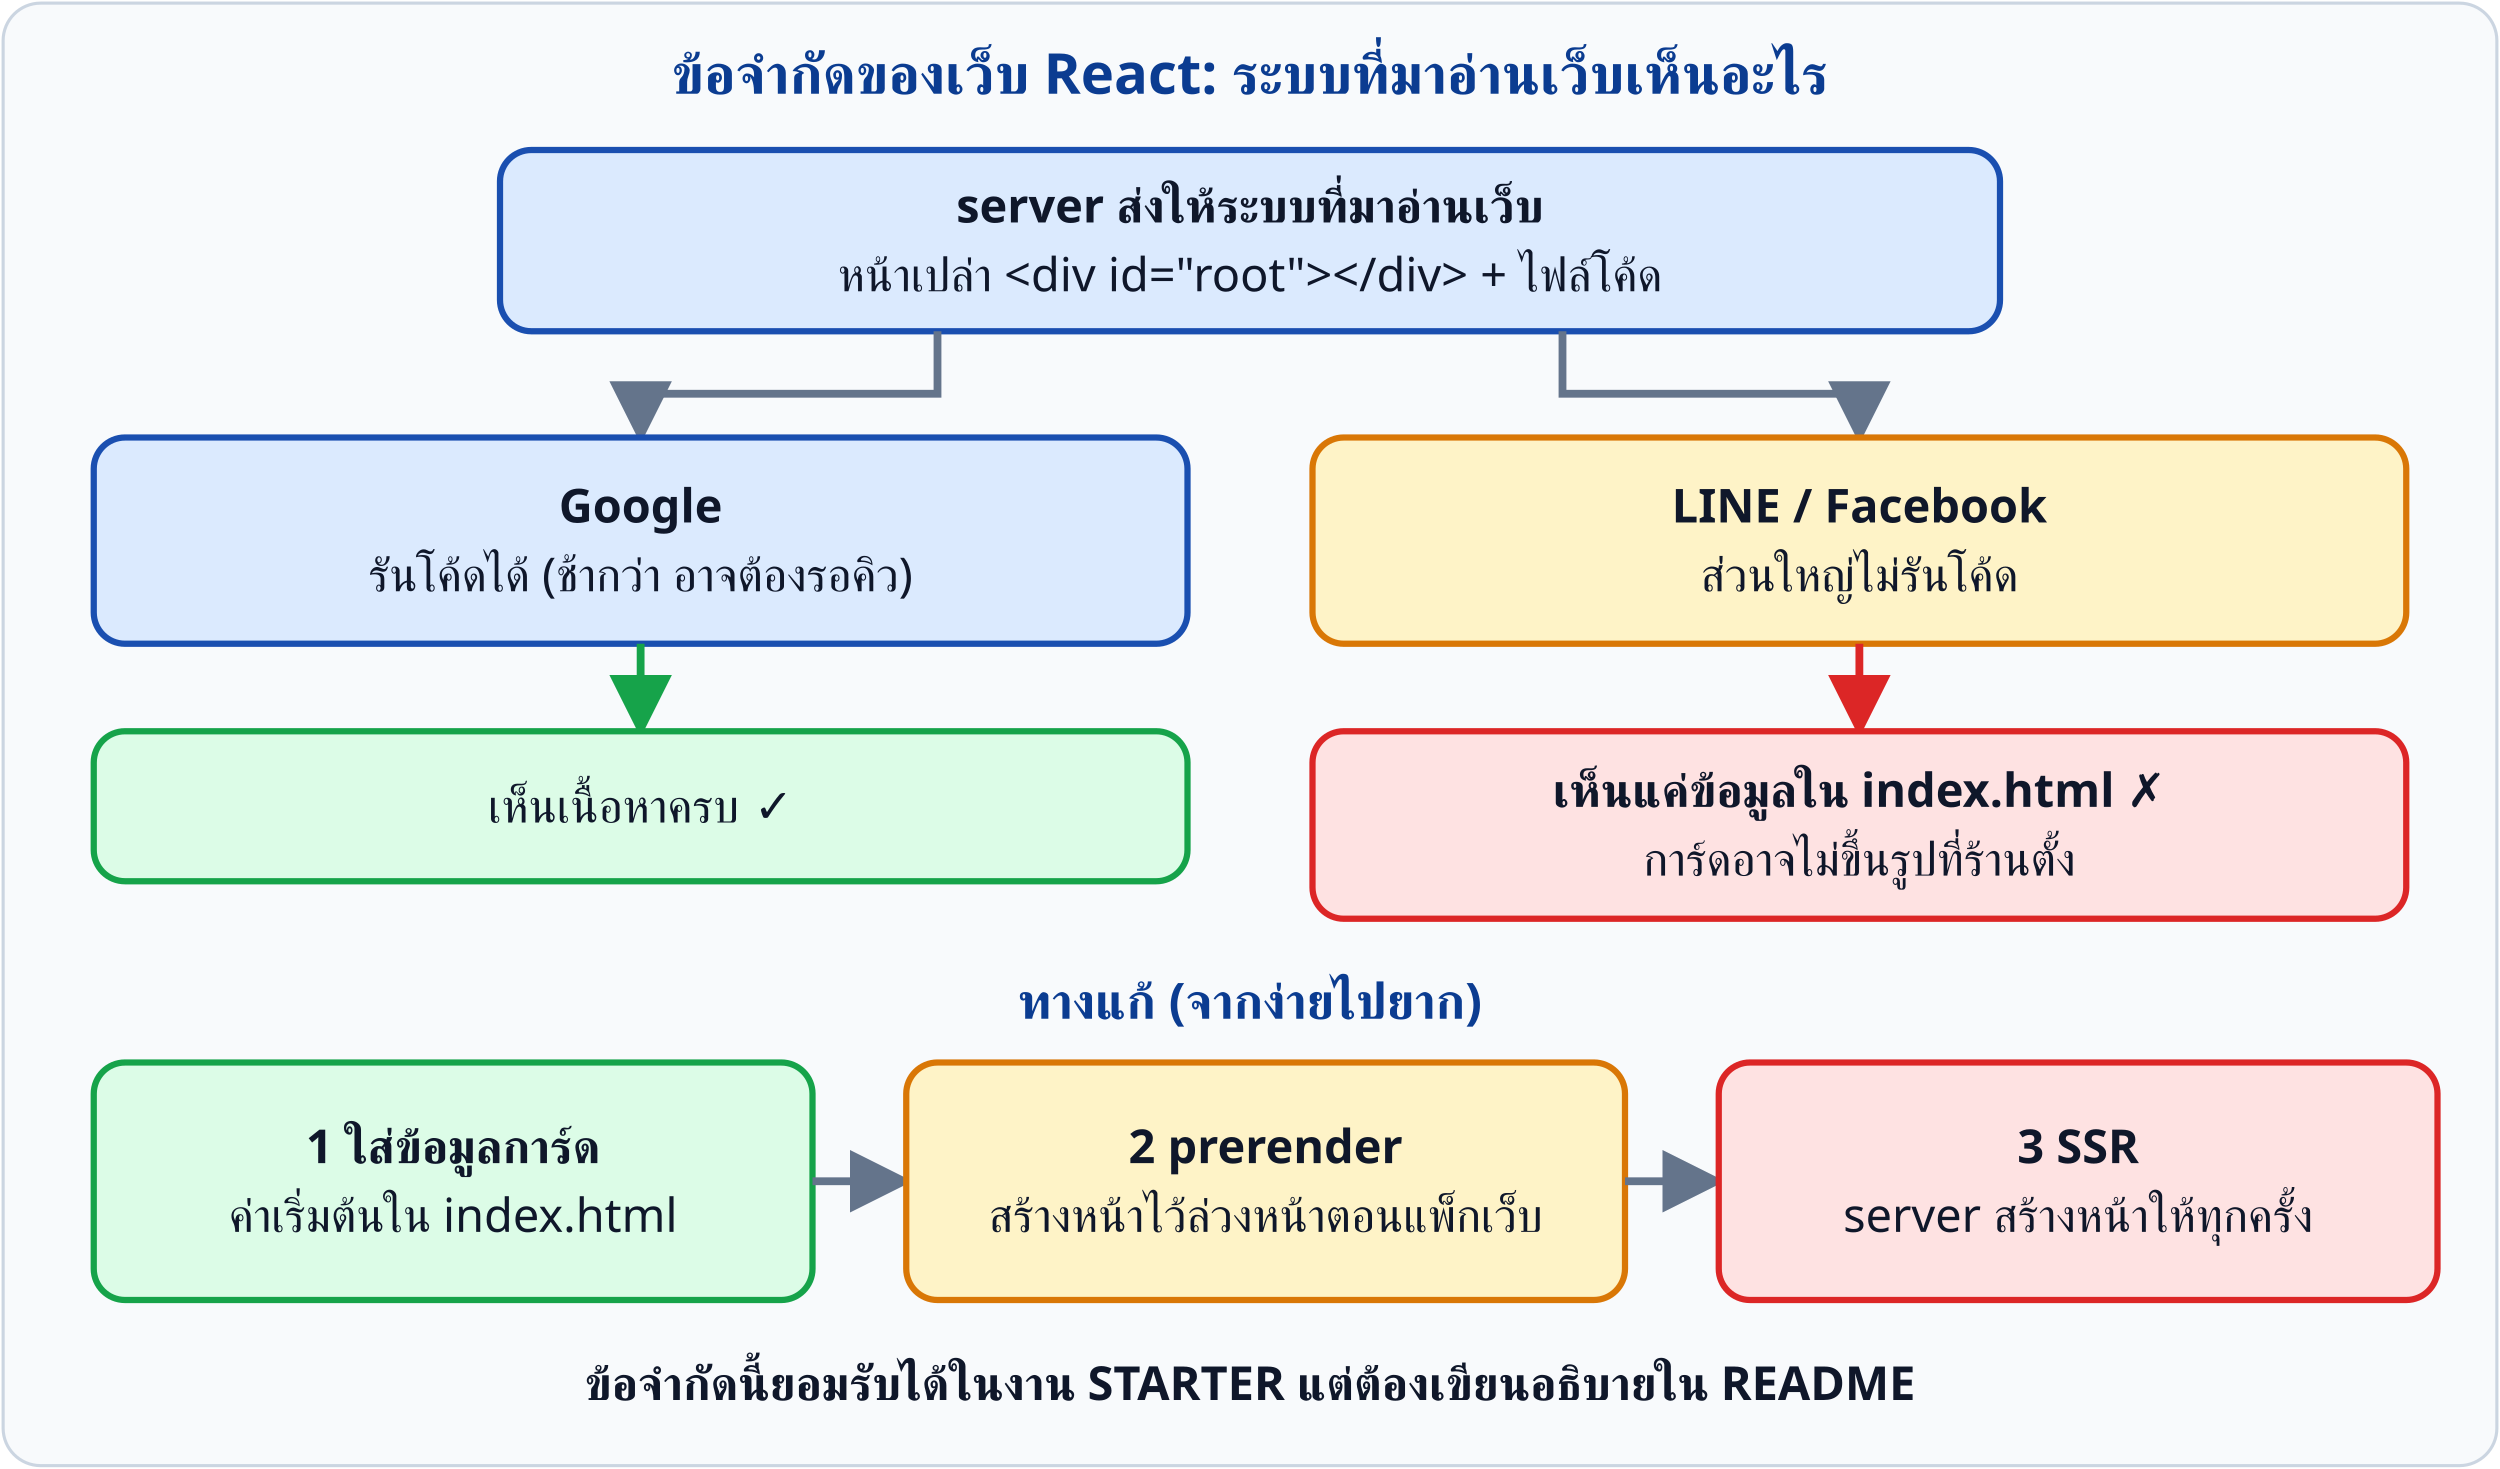
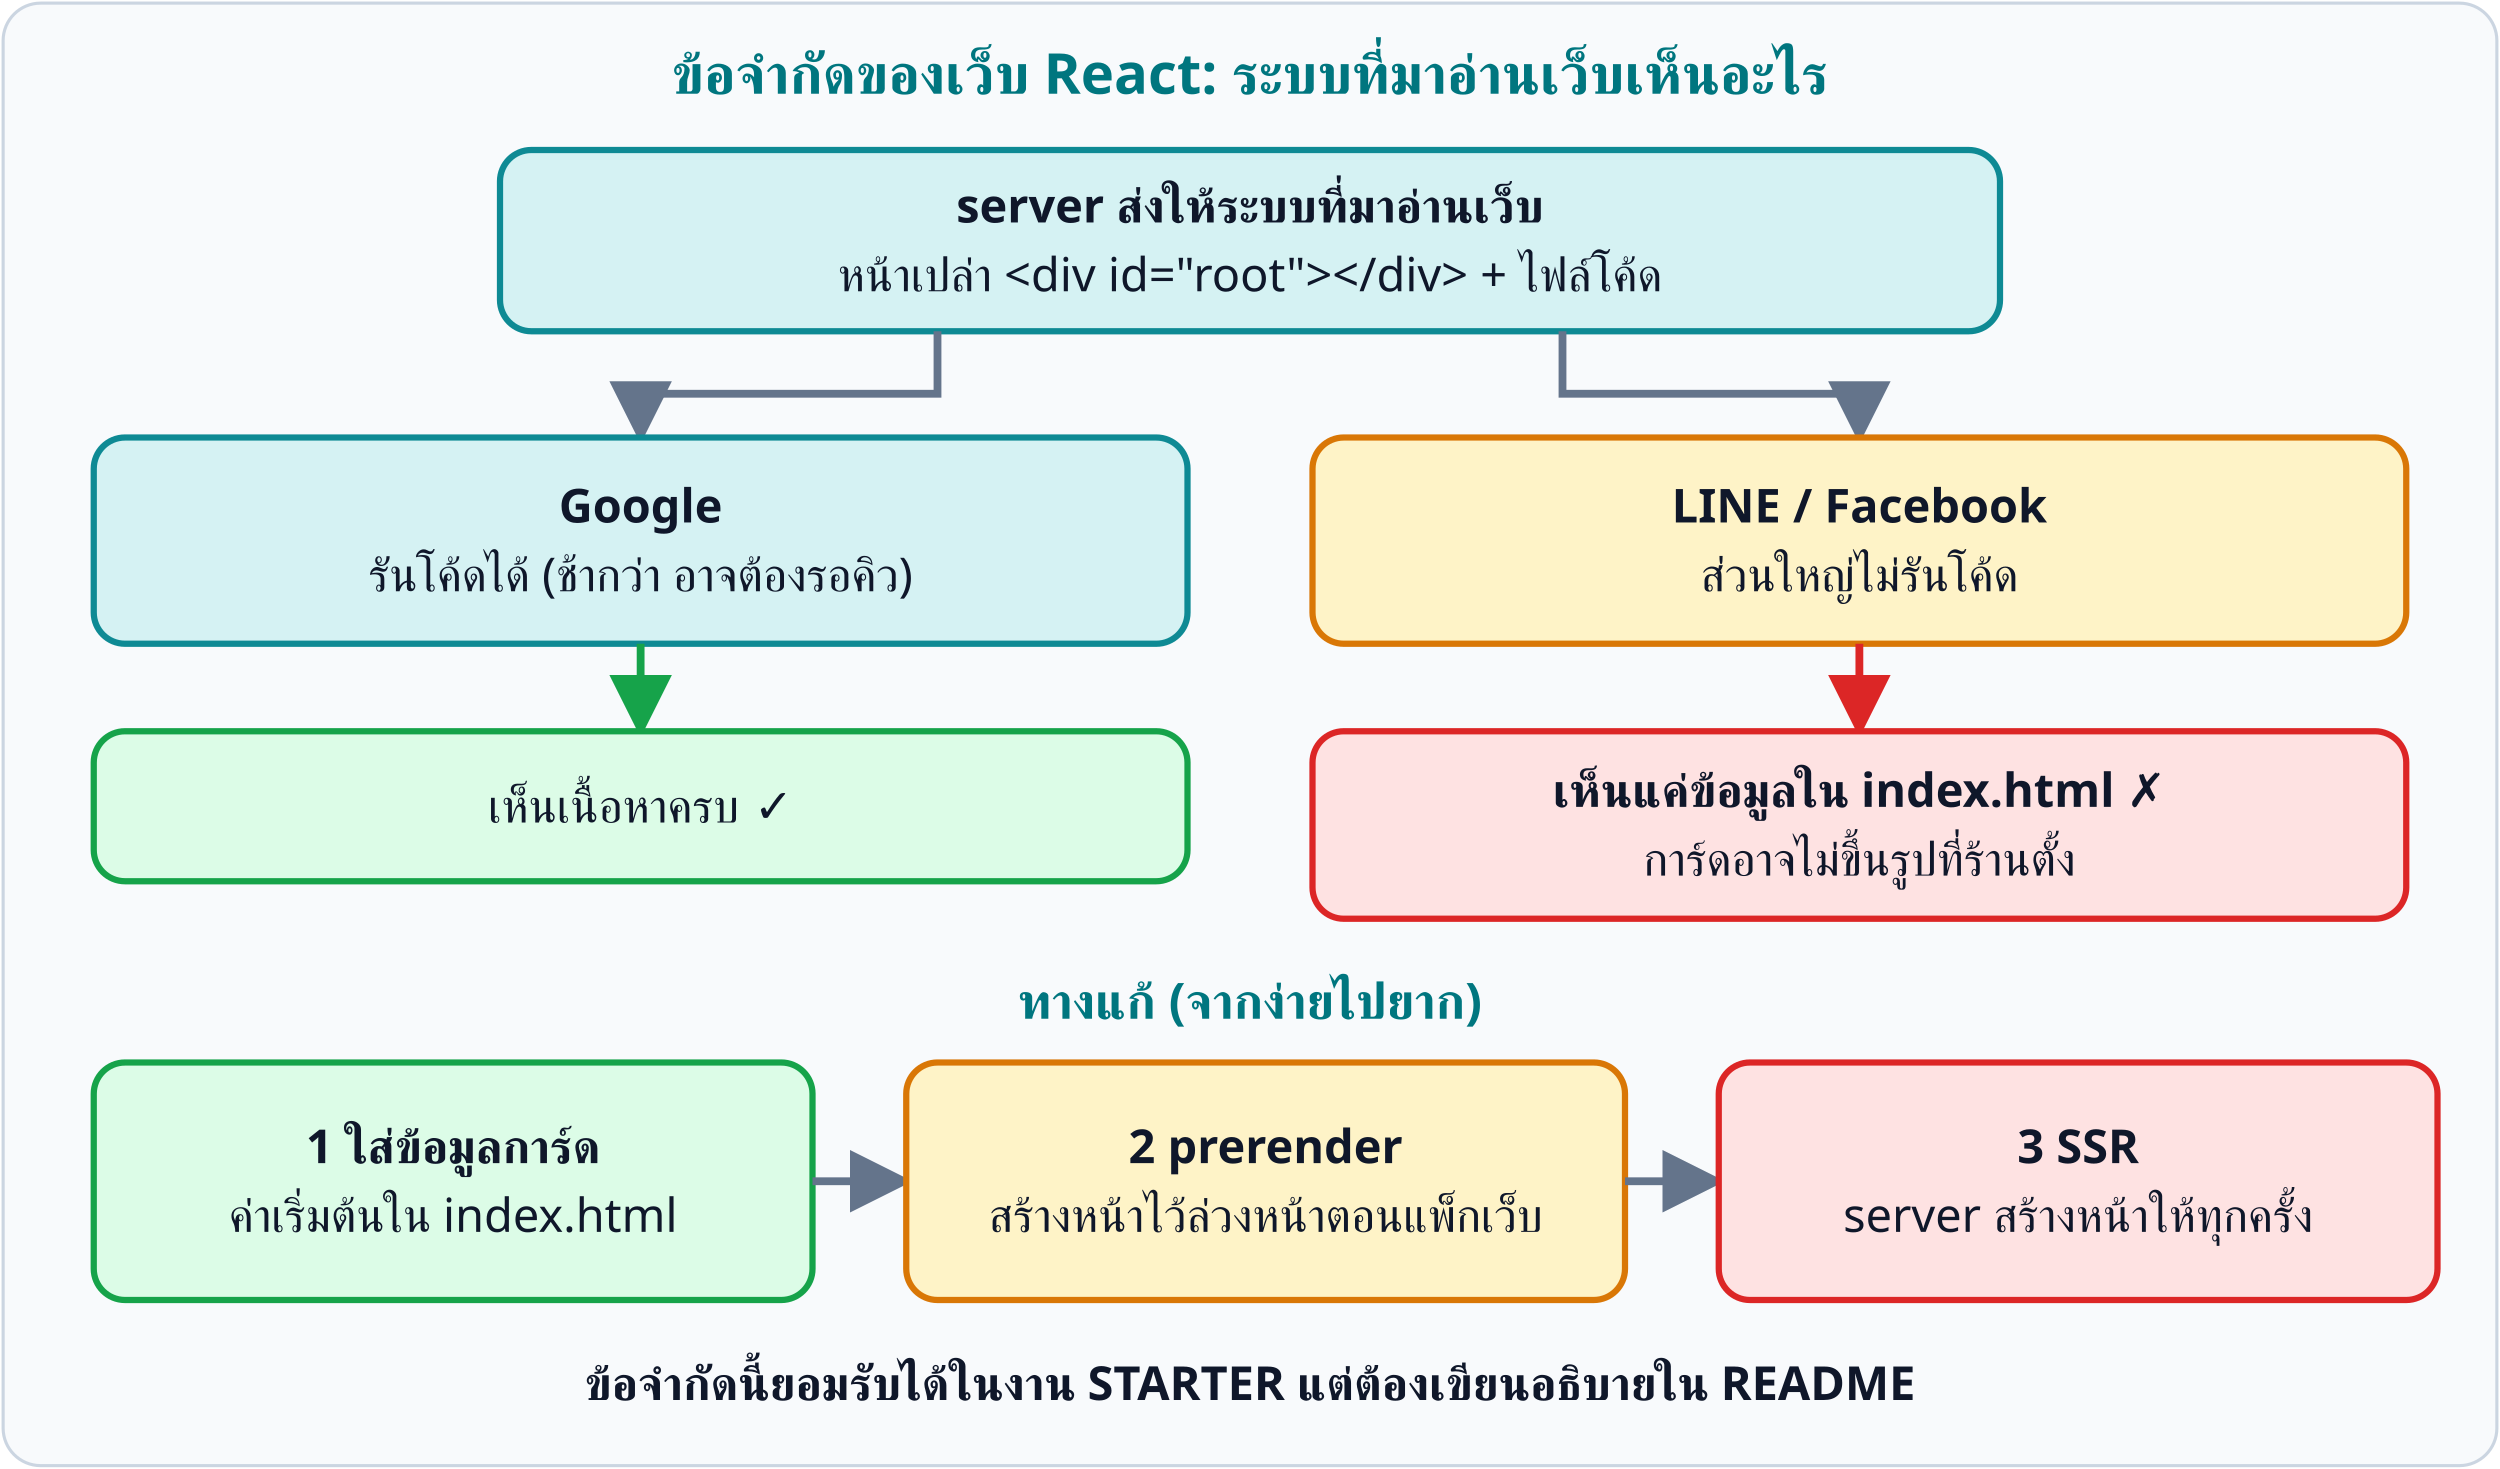
<svg xmlns="http://www.w3.org/2000/svg" viewBox="0 0 800 470" role="img" aria-label="ระบบที่มาอ่านเว็บ React เห็นอะไร" font-family="'IBM Plex Sans Thai', Sarabun, sans-serif" font-size="16">
  <defs>
    <marker id="an" viewBox="0 0 10 10" refX="9" refY="5" markerWidth="8" markerHeight="8" orient="auto-start-reverse">
-       <path d="M0,0 L10,5 L0,10 z" fill="#0b3c91" />
+       <path d="M0,0 L10,5 L0,10 z" fill="#00767f" />
    </marker>
    <marker id="ao" viewBox="0 0 10 10" refX="9" refY="5" markerWidth="8" markerHeight="8" orient="auto-start-reverse">
      <path d="M0,0 L10,5 L0,10 z" fill="#d97706" />
    </marker>
    <marker id="ag" viewBox="0 0 10 10" refX="9" refY="5" markerWidth="8" markerHeight="8" orient="auto-start-reverse">
      <path d="M0,0 L10,5 L0,10 z" fill="#16a34a" />
    </marker>
    <marker id="ar" viewBox="0 0 10 10" refX="9" refY="5" markerWidth="8" markerHeight="8" orient="auto-start-reverse">
      <path d="M0,0 L10,5 L0,10 z" fill="#dc2626" />
    </marker>
    <marker id="as" viewBox="0 0 10 10" refX="9" refY="5" markerWidth="8" markerHeight="8" orient="auto-start-reverse">
      <path d="M0,0 L10,5 L0,10 z" fill="#64748b" />
    </marker>
    <marker id="ab" viewBox="0 0 10 10" refX="9" refY="5" markerWidth="8" markerHeight="8" orient="auto-start-reverse">
-       <path d="M0,0 L10,5 L0,10 z" fill="#1a4fb0" />
+       <path d="M0,0 L10,5 L0,10 z" fill="#0e8a94" />
    </marker>
  </defs>
  <rect x="1" y="1" width="798" height="468" rx="12" fill="#f8fafc" stroke="#cbd5e1" />
-   <text x="400" y="30" font-size="18" text-anchor="middle" fill="#0b3c91" font-weight="bold">ข้อจำกัดของเว็บ React: ระบบที่มาอ่านเว็บเห็นอะไร</text>
-   <rect x="160" y="48" width="480" height="58" rx="10" fill="#dbeafe" stroke="#1a4fb0" stroke-width="2" />
+   <text x="400" y="30" font-size="18" text-anchor="middle" fill="#00767f" font-weight="bold">ข้อจำกัดของเว็บ React: ระบบที่มาอ่านเว็บเห็นอะไร</text>
+   <rect x="160" y="48" width="480" height="58" rx="10" fill="#d5f2f3" stroke="#0e8a94" stroke-width="2" />
  <text x="400.0" y="71.2" font-size="15" text-anchor="middle" fill="#0f172a" font-weight="bold">server ส่งให้ระบบที่มาอ่านเว็บ</text>
  <text x="400.0" y="93.2" font-size="15" text-anchor="middle" fill="#0f172a" font-weight="normal">หน้าเปล่า &lt;div id="root"&gt;&lt;/div&gt; + ไฟล์โค้ด</text>
  <polyline points="300,106 300,126 205,126 205,140" fill="none" stroke="#64748b" stroke-width="2.5" marker-end="url(#as)" />
  <polyline points="500,106 500,126 595,126 595,140" fill="none" stroke="#64748b" stroke-width="2.5" marker-end="url(#as)" />
-   <rect x="30" y="140" width="350" height="66" rx="10" fill="#dbeafe" stroke="#1a4fb0" stroke-width="2" />
+   <rect x="30" y="140" width="350" height="66" rx="10" fill="#d5f2f3" stroke="#0e8a94" stroke-width="2" />
  <text x="205.0" y="167.2" font-size="15" text-anchor="middle" fill="#0f172a" font-weight="bold">Google</text>
  <text x="205.0" y="189.2" font-size="15" text-anchor="middle" fill="#0f172a" font-weight="normal">รันโค้ดได้ (ช้ากว่า อาจต้องรอคิว)</text>
  <rect x="420" y="140" width="350" height="66" rx="10" fill="#fef3c7" stroke="#d97706" stroke-width="2" />
  <text x="595.0" y="167.2" font-size="15" text-anchor="middle" fill="#0f172a" font-weight="bold">LINE / Facebook</text>
  <text x="595.0" y="189.2" font-size="15" text-anchor="middle" fill="#0f172a" font-weight="normal">ส่วนใหญ่ไม่รันโค้ด</text>
  <line x1="205" y1="206" x2="205" y2="234" stroke="#16a34a" stroke-width="2.5" marker-end="url(#ag)" />
  <line x1="595" y1="206" x2="595" y2="234" stroke="#dc2626" stroke-width="2.5" marker-end="url(#ar)" />
  <rect x="30" y="234" width="350" height="48" rx="10" fill="#dcfce7" stroke="#16a34a" stroke-width="2" />
  <text x="205.0" y="263.2" font-size="15" text-anchor="middle" fill="#0f172a" font-weight="normal">เห็นเนื้อหาครบ  ✓</text>
  <rect x="420" y="234" width="350" height="60" rx="10" fill="#fee2e2" stroke="#dc2626" stroke-width="2" />
  <text x="595.0" y="258.2" font-size="15" text-anchor="middle" fill="#0f172a" font-weight="bold">เห็นแค่ข้อมูลใน index.html  ✗</text>
  <text x="595.0" y="280.2" font-size="15" text-anchor="middle" fill="#0f172a" font-weight="normal">การ์ดอาจไม่ขึ้นรูปที่ร้านตั้ง</text>
-   <text x="400" y="326" font-size="16" text-anchor="middle" fill="#0b3c91" font-weight="bold">ทางแก้ (จากง่ายไปยาก)</text>
+   <text x="400" y="326" font-size="16" text-anchor="middle" fill="#00767f" font-weight="bold">ทางแก้ (จากง่ายไปยาก)</text>
  <rect x="30" y="340" width="230" height="76" rx="10" fill="#dcfce7" stroke="#16a34a" stroke-width="2" />
  <text x="145.0" y="372.2" font-size="15" text-anchor="middle" fill="#0f172a" font-weight="bold">1  ใส่ข้อมูลการ์ด</text>
  <text x="145.0" y="394.2" font-size="15" text-anchor="middle" fill="#0f172a" font-weight="normal">ค่าเริ่มต้นใน index.html</text>
  <line x1="260" y1="378" x2="290" y2="378" stroke="#64748b" stroke-width="2.5" marker-end="url(#as)" />
  <rect x="290" y="340" width="230" height="76" rx="10" fill="#fef3c7" stroke="#d97706" stroke-width="2" />
  <text x="405.0" y="372.2" font-size="15" text-anchor="middle" fill="#0f172a" font-weight="bold">2  prerender</text>
  <text x="405.0" y="394.2" font-size="15" text-anchor="middle" fill="#0f172a" font-weight="normal">สร้างหน้าไว้ล่วงหน้าตอนแพ็กเว็บ</text>
  <line x1="520" y1="378" x2="550" y2="378" stroke="#64748b" stroke-width="2.5" marker-end="url(#as)" />
  <rect x="550" y="340" width="230" height="76" rx="10" fill="#fee2e2" stroke="#dc2626" stroke-width="2" />
  <text x="665.0" y="372.2" font-size="15" text-anchor="middle" fill="#0f172a" font-weight="bold">3  SSR</text>
  <text x="665.0" y="394.2" font-size="15" text-anchor="middle" fill="#0f172a" font-weight="normal">server สร้างหน้าให้ทุกครั้ง</text>
  <text x="400" y="448" font-size="15" text-anchor="middle" fill="#0f172a" font-weight="bold">ข้อจำกัดนี้ยอมรับได้ในงาน STARTER แต่ต้องเขียนอธิบายใน README</text>
</svg>
